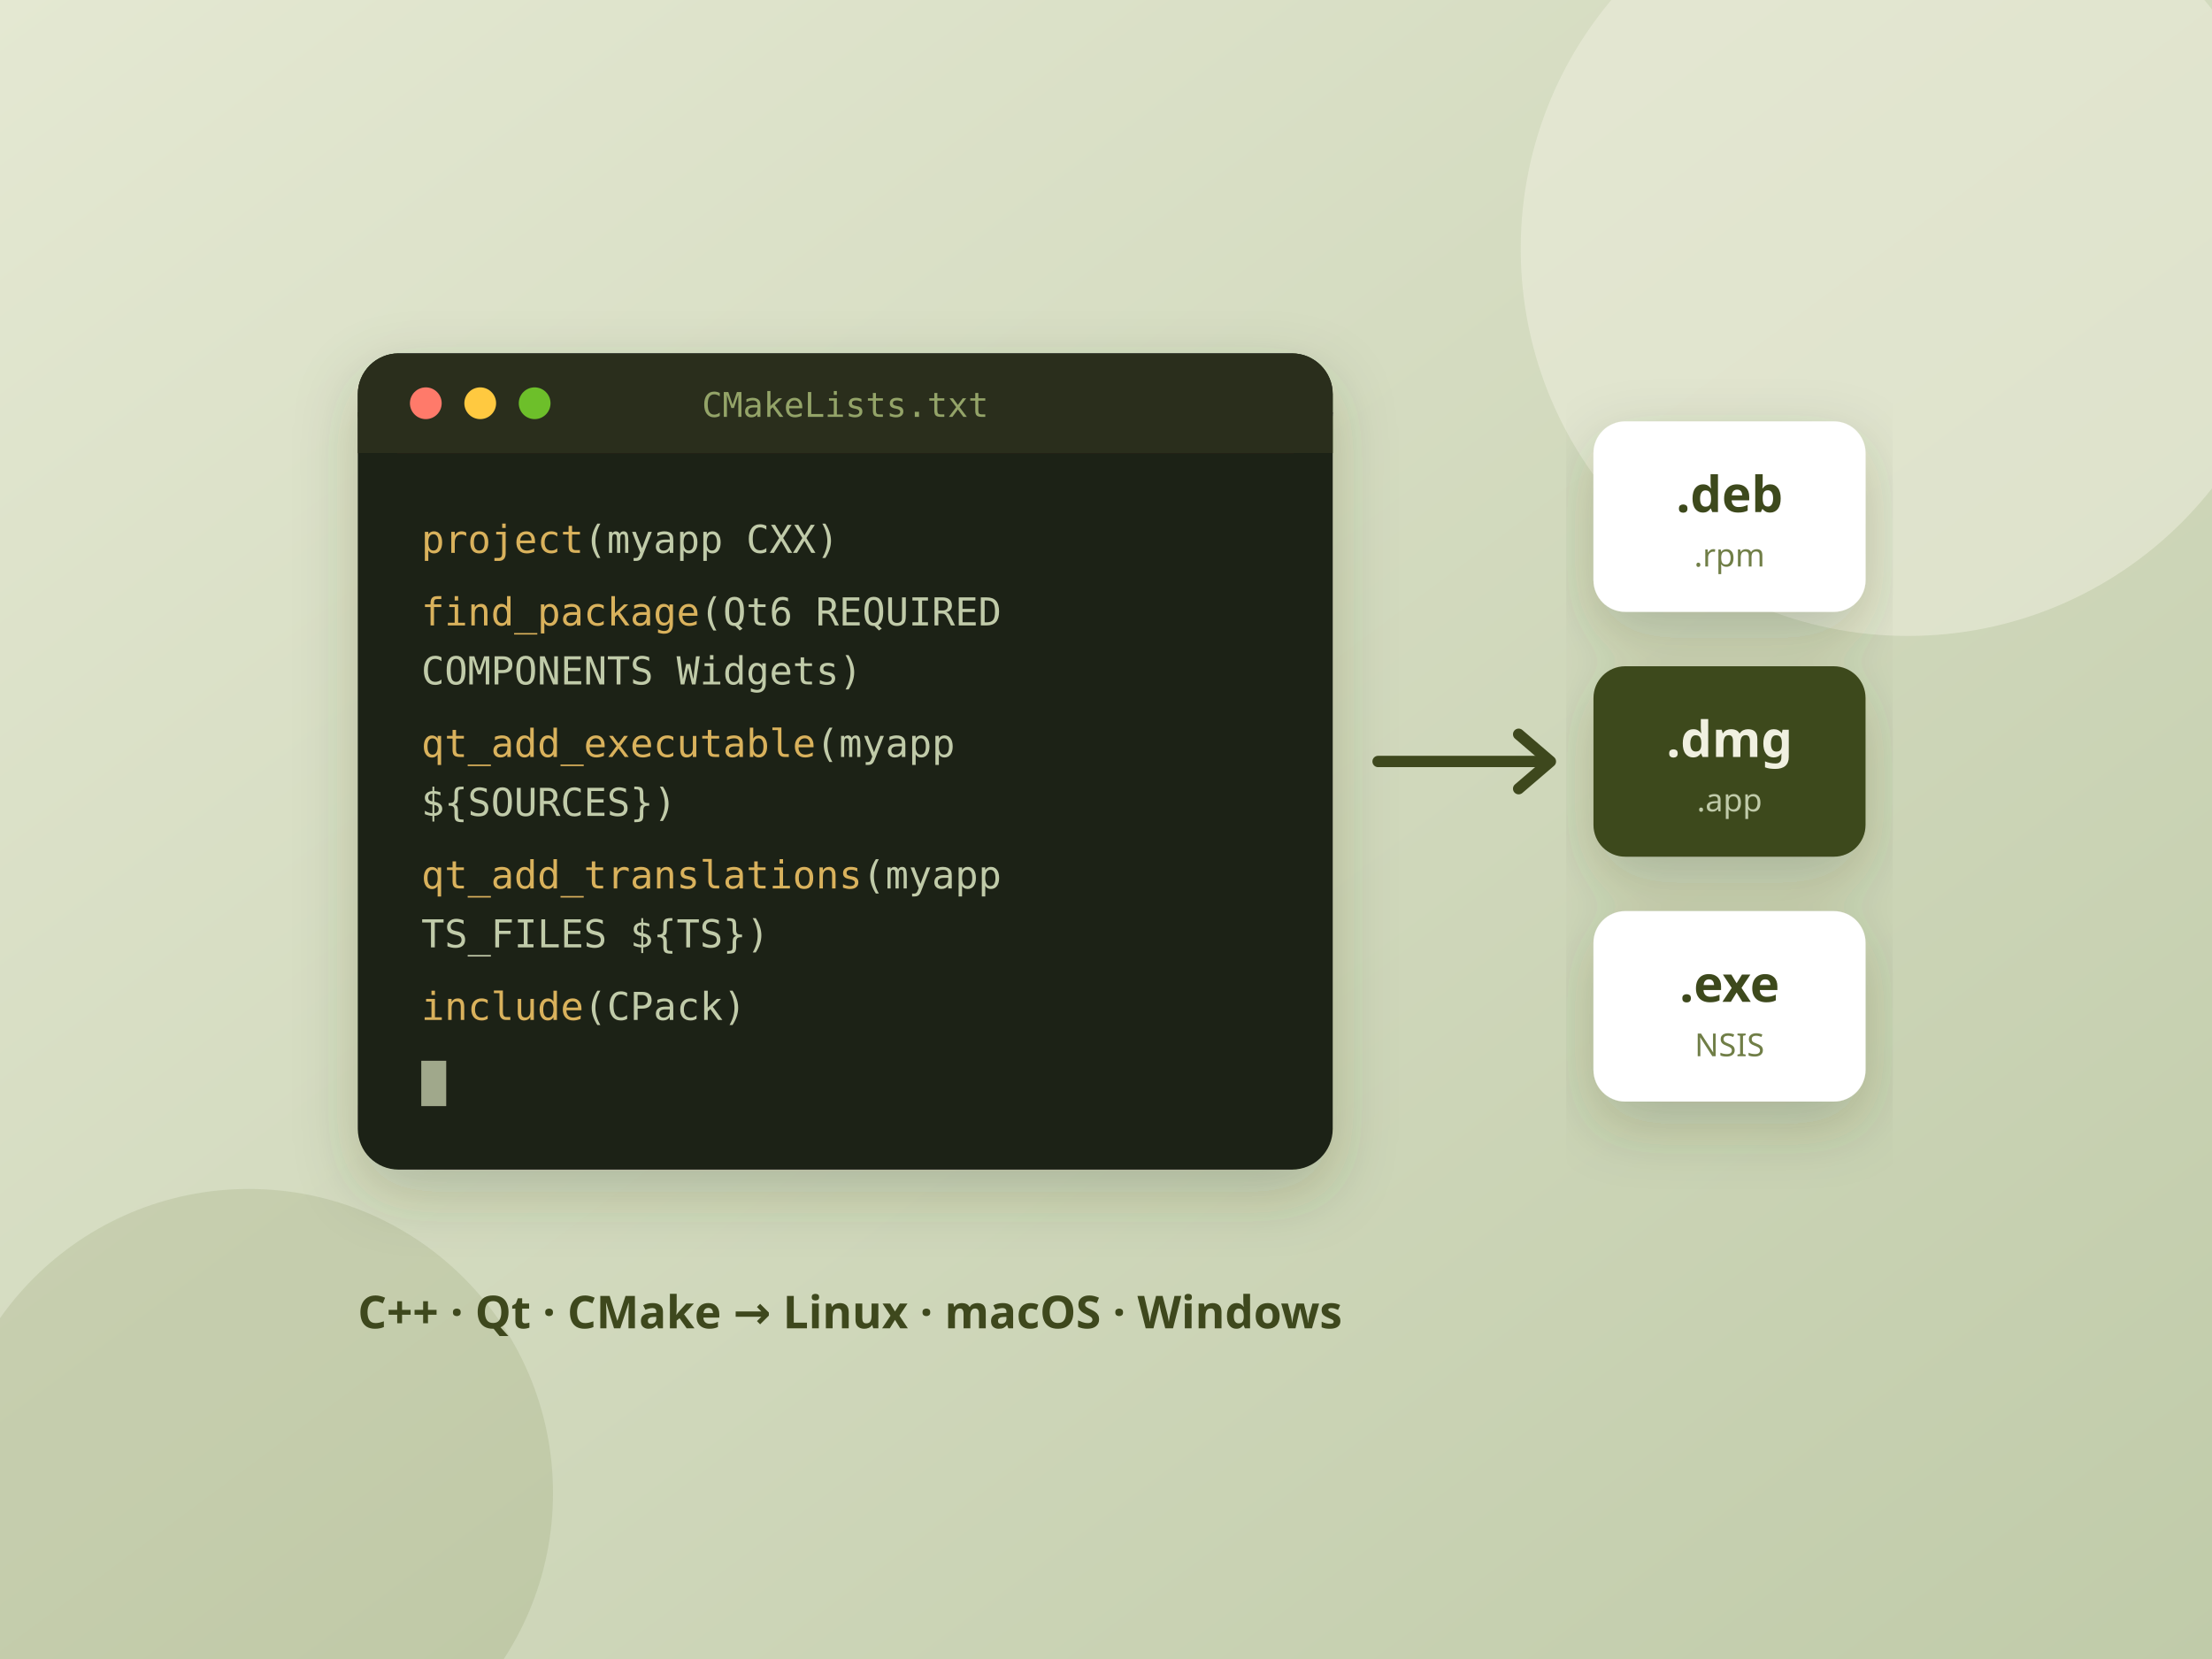
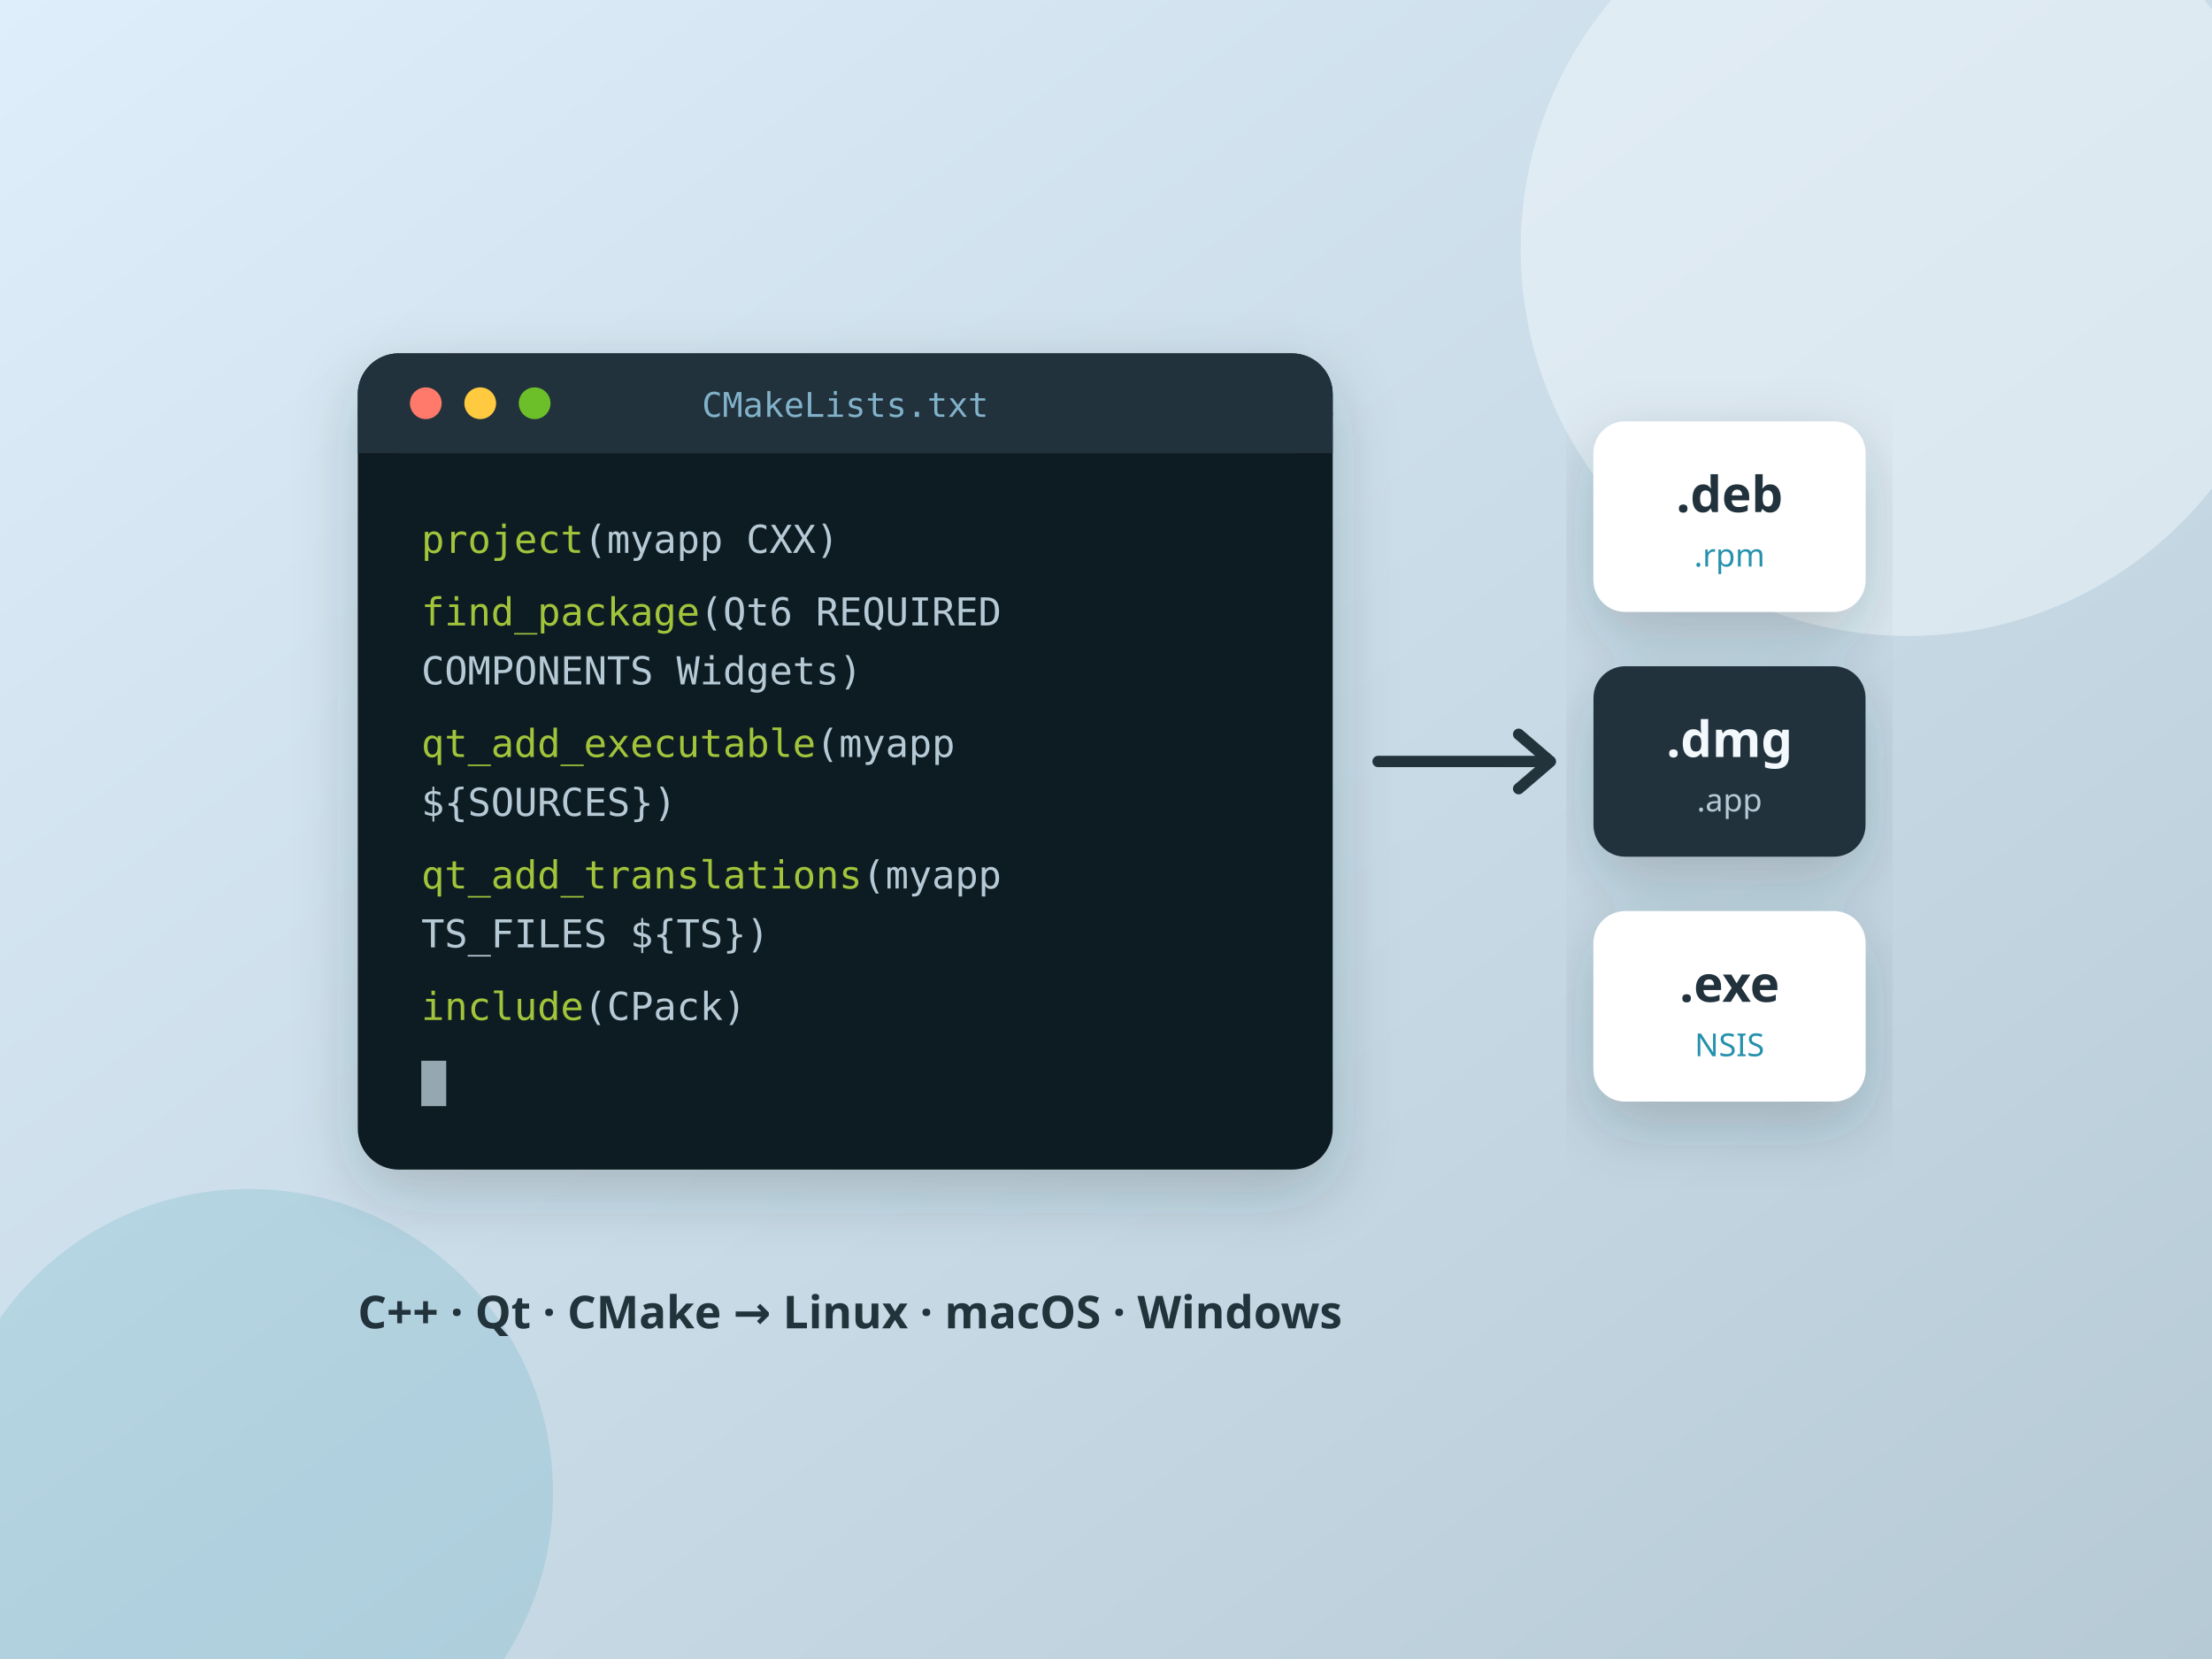
<svg xmlns="http://www.w3.org/2000/svg" viewBox="0 0 800 600" role="img" aria-label="cmakeqt: a CMakeLists file building into Linux, macOS and Windows packages">
  <defs>
    <linearGradient id="bg" x1="0" y1="0" x2="1" y2="1">
-       <stop offset="0" stop-color="#E4E8D2" />
-       <stop offset="1" stop-color="#C0CBA9" />
+       <stop offset="0" stop-color="#deeefa" />
+       <stop offset="1" stop-color="#b6cad6" />
    </linearGradient>
    <filter id="shadow" x="-10%" y="-10%" width="120%" height="130%">
-       <feDropShadow dx="0" dy="10" stdDeviation="14" flood-color="#3E481D" flood-opacity="0.22" />
+       <feDropShadow dx="0" dy="10" stdDeviation="14" flood-color="#22333c" flood-opacity="0.22" />
    </filter>
  </defs>
  <rect width="800" height="600" fill="url(#bg)" />
-   <circle cx="690" cy="90" r="140" fill="#F0F0E0" opacity="0.5" />
-   <circle cx="90" cy="540" r="110" fill="#707E46" opacity="0.15" />
+   <circle cx="690" cy="90" r="140" fill="#f2f8fc" opacity="0.5" />
+   <circle cx="90" cy="540" r="110" fill="#2791ad" opacity="0.15" />
  <g transform="translate(400 300) scale(0.82) translate(-400 -300)">
    <g filter="url(#shadow)">
-       <rect x="70" y="90" width="430" height="360" rx="18" fill="#1e2016" />
-       <rect x="70" y="90" width="430" height="44" rx="18" fill="#2b2f1f" />
-       <rect x="70" y="116" width="430" height="18" fill="#2b2f1f" />
+       <rect x="70" y="90" width="430" height="360" rx="18" fill="#111d24" />
+       <rect x="70" y="90" width="430" height="44" rx="18" fill="#22333c" />
+       <rect x="70" y="116" width="430" height="18" fill="#22333c" />
      <circle cx="100" cy="112" r="7" fill="#ff7a6b" />
      <circle cx="124" cy="112" r="7" fill="#ffc940" />
      <circle cx="148" cy="112" r="7" fill="#6dbf2a" />
-       <text x="285" y="118" text-anchor="middle" font-family="JetBrains Mono, ui-monospace, monospace" font-size="15" fill="#94a468">CMakeLists.txt</text>
+       <text x="285" y="118" text-anchor="middle" font-family="JetBrains Mono, ui-monospace, monospace" font-size="15" fill="#81b2ca">CMakeLists.txt</text>
      <g font-family="JetBrains Mono, ui-monospace, monospace" font-size="17">
-         <text x="98" y="178" fill="#C0CBA9">
-           <tspan fill="#d9b25c">project</tspan>(myapp CXX)</text>
-         <text x="98" y="210" fill="#C0CBA9">
-           <tspan fill="#d9b25c">find_package</tspan>(Qt6 REQUIRED</text>
-         <text x="98" y="236" fill="#C0CBA9">  COMPONENTS Widgets)</text>
-         <text x="98" y="268" fill="#C0CBA9">
-           <tspan fill="#d9b25c">qt_add_executable</tspan>(myapp</text>
-         <text x="98" y="294" fill="#C0CBA9">  ${SOURCES})</text>
-         <text x="98" y="326" fill="#C0CBA9">
-           <tspan fill="#d9b25c">qt_add_translations</tspan>(myapp</text>
-         <text x="98" y="352" fill="#C0CBA9">  TS_FILES ${TS})</text>
-         <text x="98" y="384" fill="#C0CBA9">
-           <tspan fill="#d9b25c">include</tspan>(CPack)</text>
-         <rect x="98" y="402" width="11" height="20" fill="#C0CBA9" opacity="0.8" />
+         <text x="98" y="178" fill="#b6cad6">
+           <tspan fill="#a1c43a">project</tspan>(myapp CXX)</text>
+         <text x="98" y="210" fill="#b6cad6">
+           <tspan fill="#a1c43a">find_package</tspan>(Qt6 REQUIRED</text>
+         <text x="98" y="236" fill="#b6cad6">  COMPONENTS Widgets)</text>
+         <text x="98" y="268" fill="#b6cad6">
+           <tspan fill="#a1c43a">qt_add_executable</tspan>(myapp</text>
+         <text x="98" y="294" fill="#b6cad6">  ${SOURCES})</text>
+         <text x="98" y="326" fill="#b6cad6">
+           <tspan fill="#a1c43a">qt_add_translations</tspan>(myapp</text>
+         <text x="98" y="352" fill="#b6cad6">  TS_FILES ${TS})</text>
+         <text x="98" y="384" fill="#b6cad6">
+           <tspan fill="#a1c43a">include</tspan>(CPack)</text>
+         <rect x="98" y="402" width="11" height="20" fill="#b6cad6" opacity="0.8" />
      </g>
    </g>
-     <path d="M520 270 C 560 270, 560 270, 590 270" stroke="#3E481D" stroke-width="5" fill="none" stroke-linecap="round" />
-     <path d="M582 258 L596 270 L582 282" stroke="#3E481D" stroke-width="5" fill="none" stroke-linecap="round" stroke-linejoin="round" />
+     <path d="M520 270 C 560 270, 560 270, 590 270" stroke="#22333c" stroke-width="5" fill="none" stroke-linecap="round" />
+     <path d="M582 258 L596 270 L582 282" stroke="#22333c" stroke-width="5" fill="none" stroke-linecap="round" stroke-linejoin="round" />
    <g font-family="DM Sans, system-ui, sans-serif" font-weight="700" text-anchor="middle" filter="url(#shadow)">
      <g transform="translate(615 120)">
        <rect width="120" height="84" rx="14" fill="#FFFFFF" />
-         <text x="60" y="40" font-size="22" fill="#3E481D">.deb</text>
-         <text x="60" y="64" font-size="14" font-weight="500" fill="#707E46">.rpm</text>
+         <text x="60" y="40" font-size="22" fill="#22333c">.deb</text>
+         <text x="60" y="64" font-size="14" font-weight="500" fill="#2791ad">.rpm</text>
      </g>
      <g transform="translate(615 228)">
-         <rect width="120" height="84" rx="14" fill="#3E481D" />
-         <text x="60" y="40" font-size="22" fill="#F0F0E0">.dmg</text>
-         <text x="60" y="64" font-size="14" font-weight="500" fill="#C0CBA9">.app</text>
+         <rect width="120" height="84" rx="14" fill="#22333c" />
+         <text x="60" y="40" font-size="22" fill="#f2f8fc">.dmg</text>
+         <text x="60" y="64" font-size="14" font-weight="500" fill="#b6cad6">.app</text>
      </g>
      <g transform="translate(615 336)">
        <rect width="120" height="84" rx="14" fill="#FFFFFF" />
-         <text x="60" y="40" font-size="22" fill="#3E481D">.exe</text>
-         <text x="60" y="64" font-size="14" font-weight="500" fill="#707E46">NSIS</text>
+         <text x="60" y="40" font-size="22" fill="#22333c">.exe</text>
+         <text x="60" y="64" font-size="14" font-weight="500" fill="#2791ad">NSIS</text>
      </g>
    </g>
-     <text x="70" y="520" font-family="DM Sans, system-ui, sans-serif" font-size="20" font-weight="600" fill="#3E481D">C++ · Qt · CMake → Linux · macOS · Windows</text>
+     <text x="70" y="520" font-family="DM Sans, system-ui, sans-serif" font-size="20" font-weight="600" fill="#22333c">C++ · Qt · CMake → Linux · macOS · Windows</text>
  </g>
</svg>
